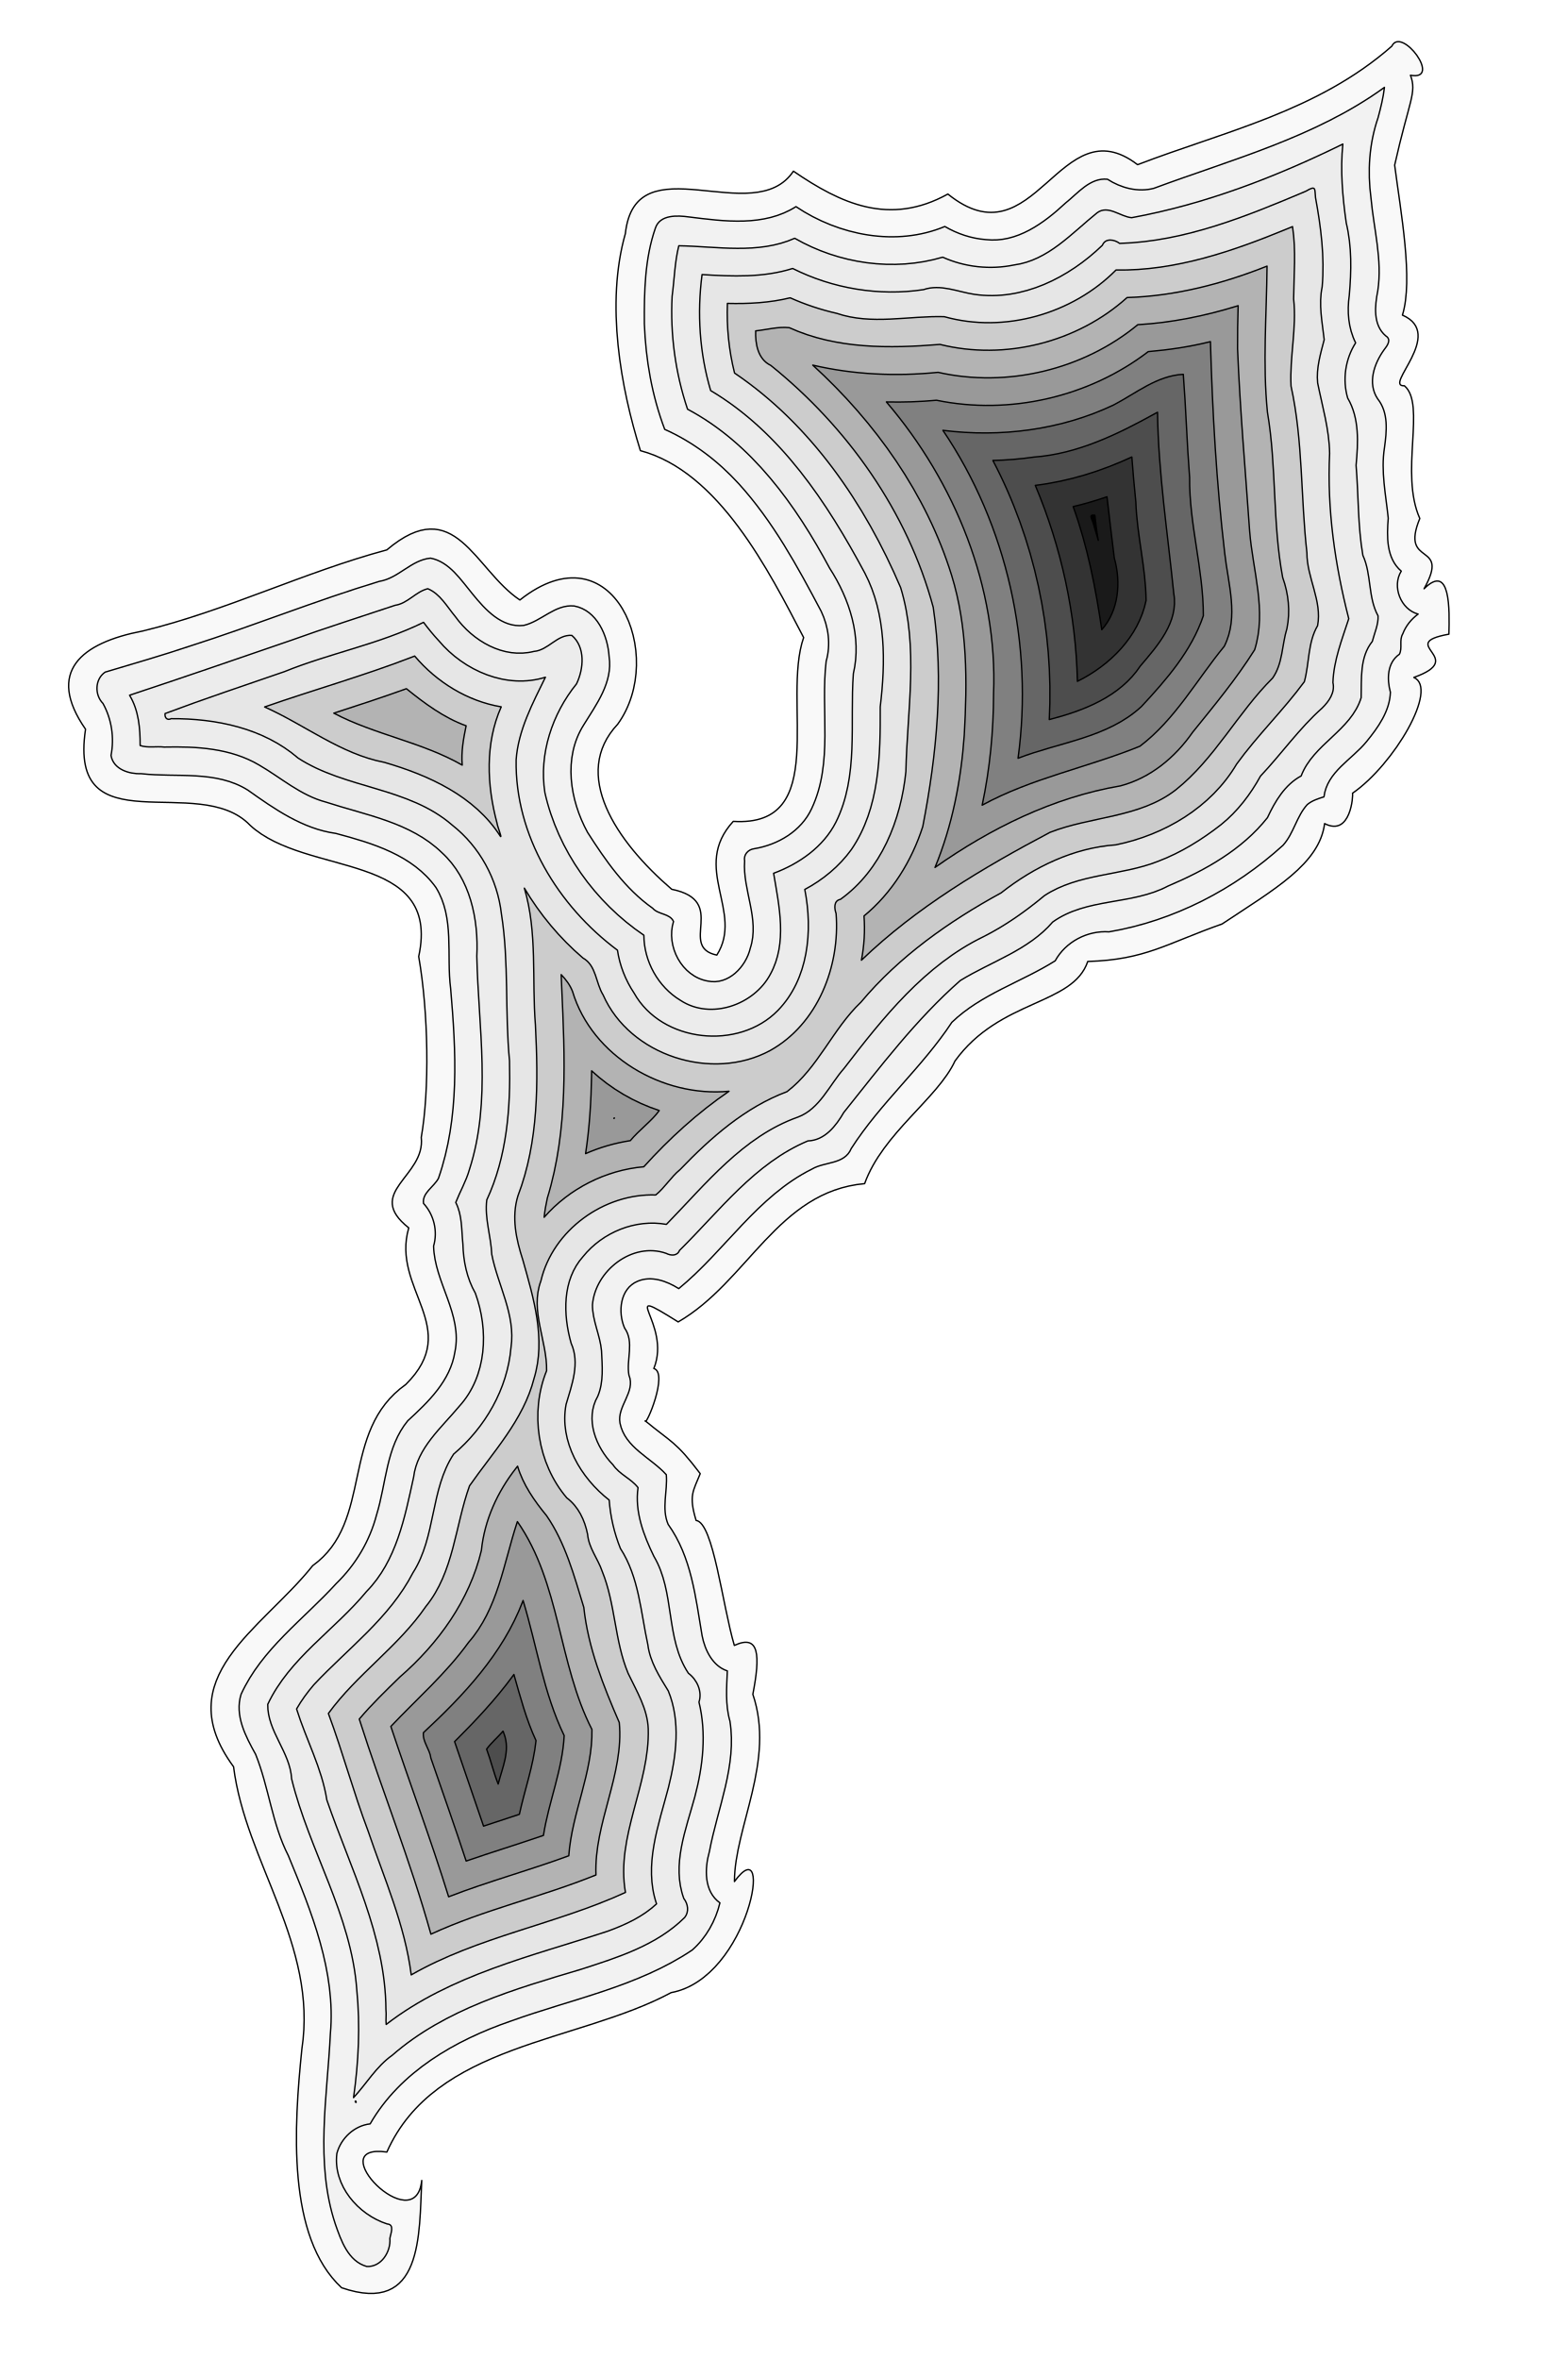
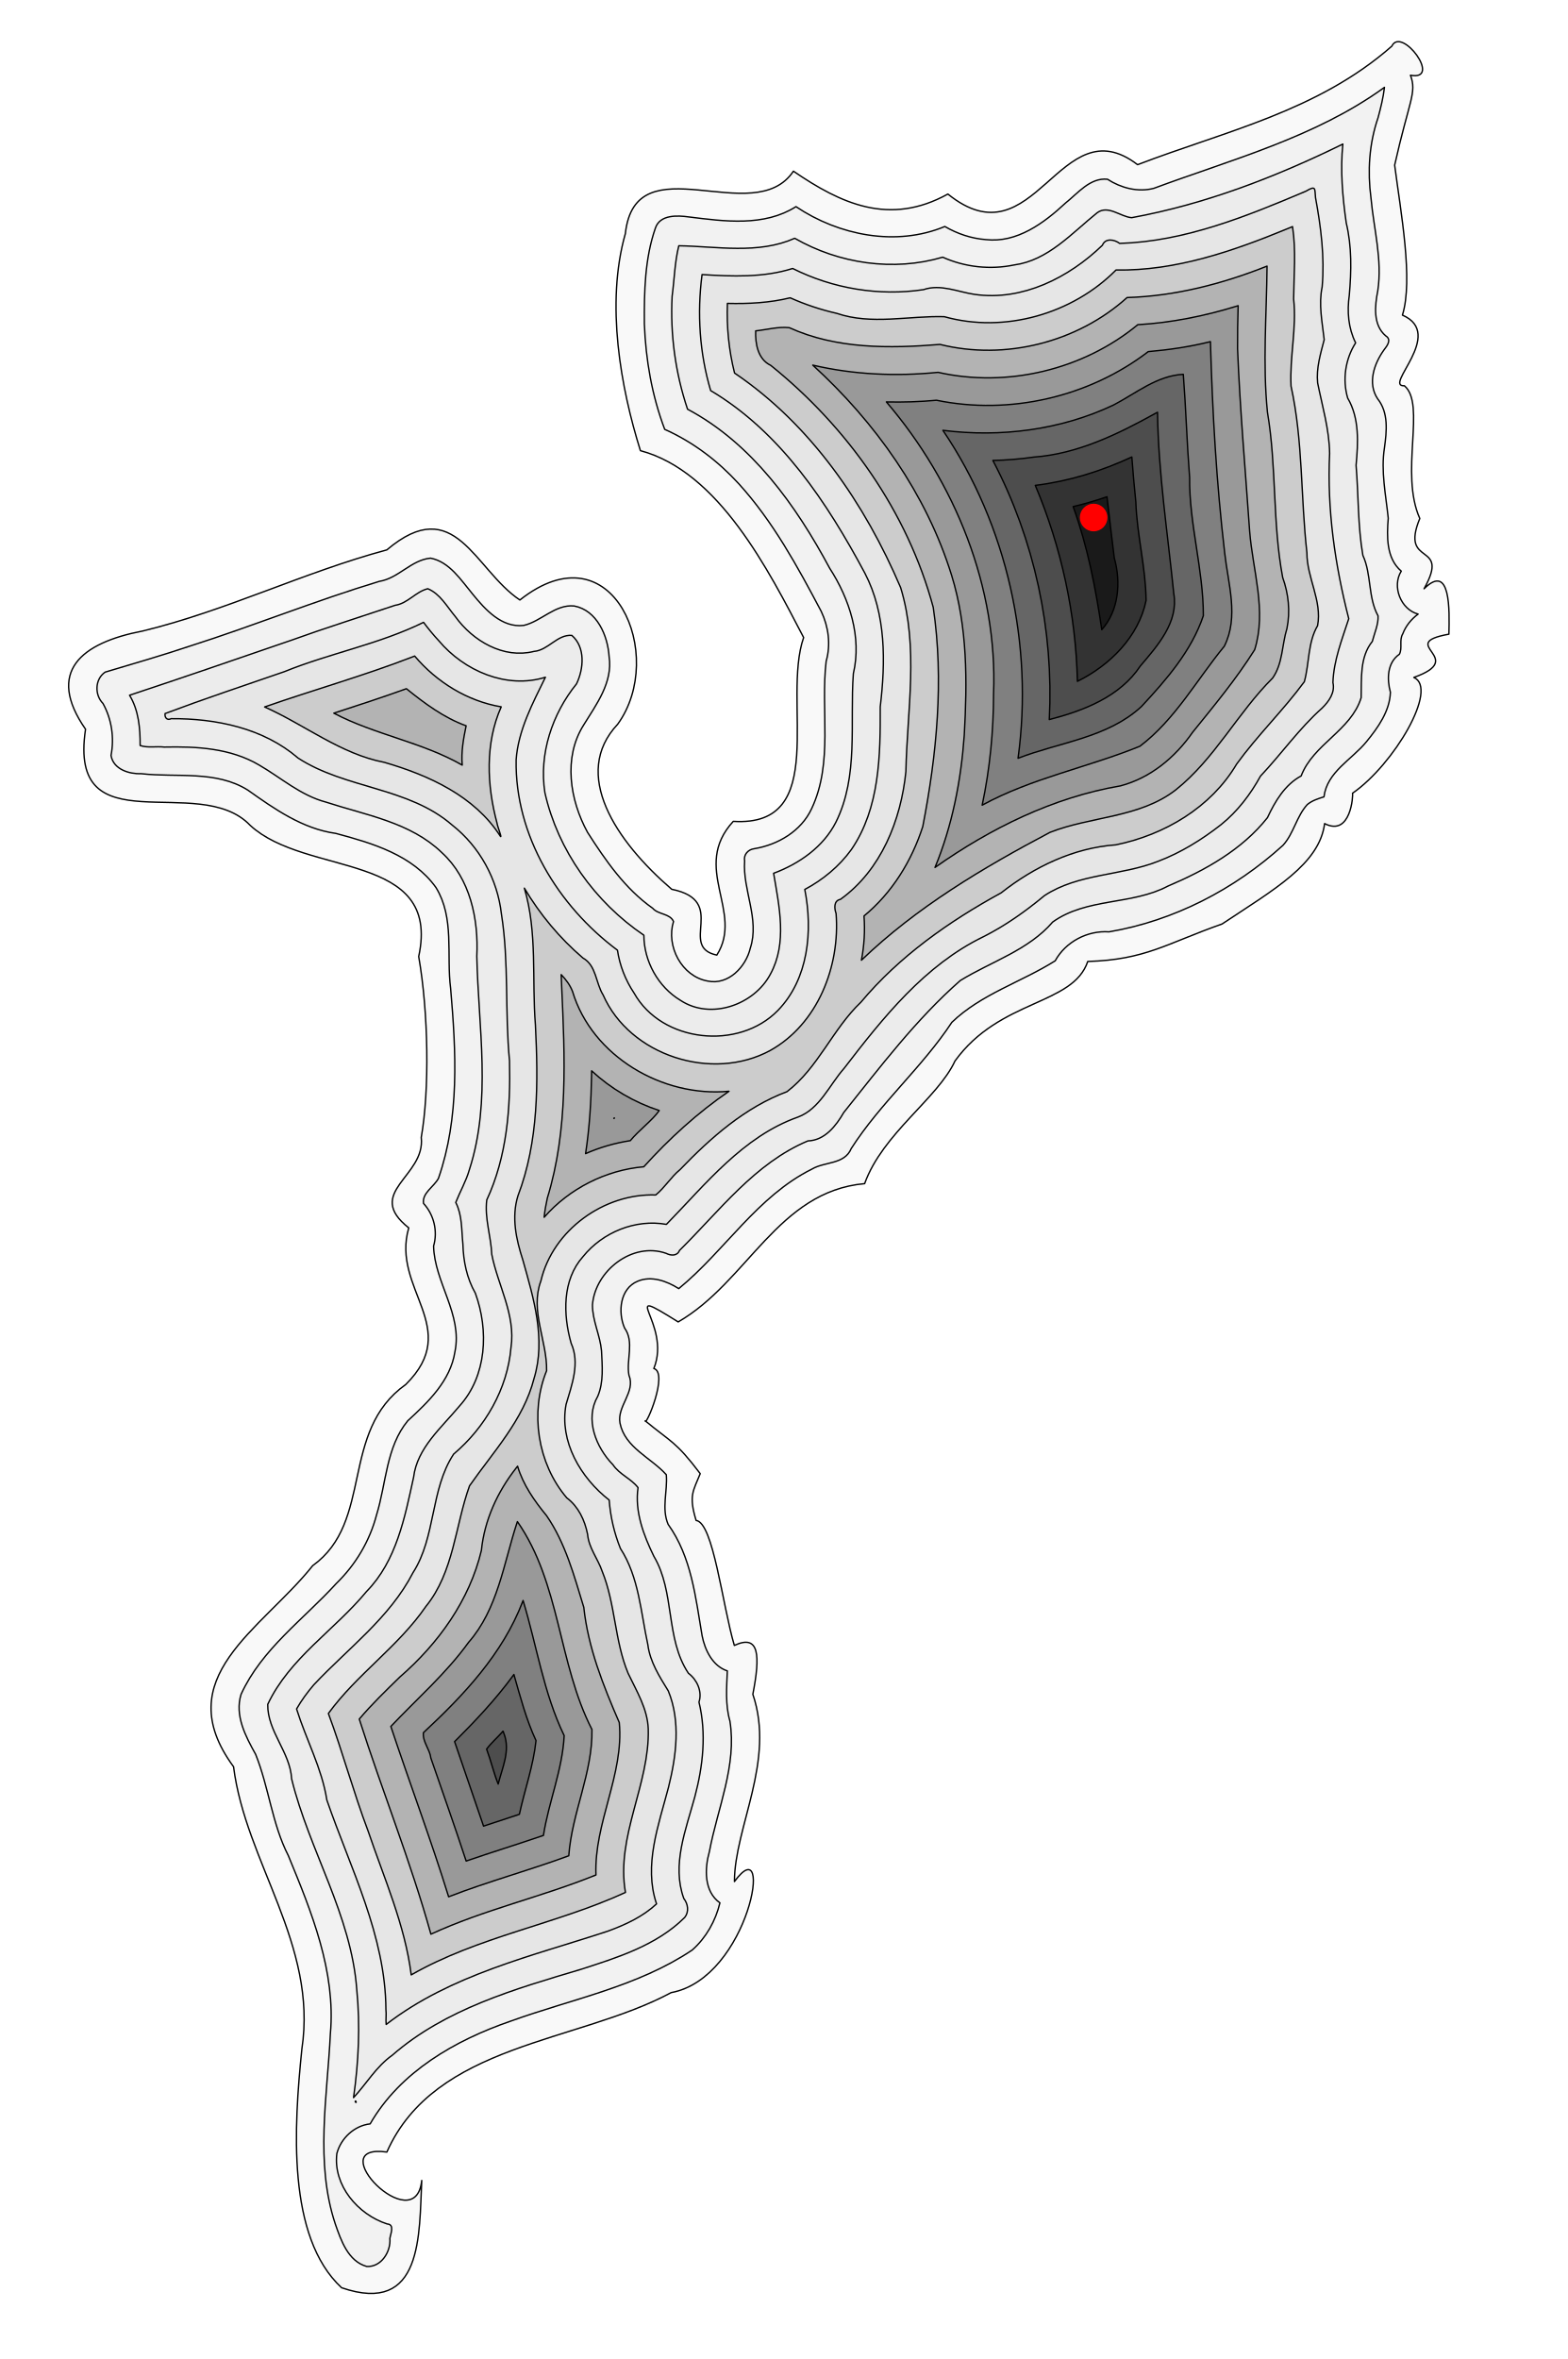
<svg xmlns="http://www.w3.org/2000/svg" version="1.0" width="1134.493" height="1707.277" viewBox="0 0 1134.493 1707.277" id="svg2" xml:space="preserve">
  <defs id="defs278" />
  <g style="display:none" id="Hilfslinien_anzeigen" />
  <path style="fill:#f9f9f9;fill-rule:evenodd;stroke:#000000;stroke-width:1;stroke-linecap:round;stroke-linejoin:round;stroke-miterlimit:4;stroke-dasharray:none;stroke-opacity:1" d="M 1007.486,33.395 C 953.787,80.649 885.902,95.168 823.443,119.185 766.9,75.882 749.287,191.432 686.119,140.441 c -42.326,23.418 -77.625,6.852 -111.796,-16.556 -28.546,42.713 -114.317,-21.434 -121.661,45.175 -14.471,50.831 -3.266,111.848 10.894,157.086 56.899,15.235 92.956,86.939 118.156,135.252 -15.993,45.859 19.475,137.467 -50.934,133.049 -30.847,33.503 8.003,65.465 -11.915,96.789 -28.496,-6.058 8.828,-39.255 -32.633,-47.638 -40.46,-34.759 -72.977,-83.442 -39.122,-119.458 35.903,-49.44 -3.2,-143.473 -70.788,-89.909 -32.894,-21.875 -46.847,-78.098 -96.304,-36.262 -60.415,16.275 -116.089,43.995 -176.733,58.716 -44.454,8.507 -70.311,29.39 -41.365,71.075 -12.96,85.989 81.854,30.481 119.115,69.512 40.482,37.57 138.602,18.541 122.042,95.002 7.109,40.506 7.886,96.682 1.848,130.907 3.208,28.481 -41.689,39.647 -9.052,65.476 -12.964,44.458 39.298,72.354 -2.154,113.321 -48.135,34.201 -22.967,99.194 -67.382,131.147 -37.046,46.525 -104.737,80.967 -57.276,145.515 8.779,69.424 60.907,128.557 49.447,204.331 -5.698,55.842 -11.042,135.831 28.766,172.738 59.136,20.323 56.107,-38.933 58.002,-77.643 -4.479,43.634 -73.892,-27.393 -25.241,-20.566 34.919,-78.611 137.84,-78.945 205.777,-115.379 57.004,-10.517 74.817,-120.055 45.813,-80.391 0.035,-39.423 29.758,-87.281 13.324,-135.509 5.45,-28.066 4.826,-43.858 -13.398,-35.369 -8.752,-29.683 -15.144,-88.758 -27.674,-90.475 -5.53,-18.184 -2.041,-21.27 2.986,-33.86 -17.807,-23.54 -20.921,-22.579 -39.822,-38.233 0.24,4.905 17.067,-34.688 6.238,-37.865 13.285,-32.676 -28.304,-62.466 17.622,-33.704 50.232,-28.942 72.078,-94.477 134.963,-100.077 13.022,-36.318 52.907,-61.646 65.412,-88.782 32.44,-44.926 85.379,-40.112 96.098,-72.005 41.828,-1.268 56.486,-12.768 97.255,-27.148 37.858,-25.143 70.384,-43.311 74.201,-72.642 18.99,9.76 20.746,-20.61 20.183,-21.954 30.107,-20.825 62.473,-75.962 44.394,-83.824 40.066,-14.178 -13.764,-24.198 25.383,-31.311 0.435,-17.269 1.38,-52.046 -17.98,-32.865 19.591,-35.012 -17.858,-14.916 -3.089,-50.864 -14.784,-33.149 4.748,-82.618 -11.151,-96.061 -15.668,0.836 30.063,-37.514 -1.425,-51.133 7.992,-25.453 -1.272,-74.902 -5.619,-108.545 10.522,-46.994 16.214,-52.301 11.431,-65.052 23.299,4.337 -6.442,-35.748 -13.474,-21.058 z" id="path10" />
  <path style="fill:#f2f2f2;fill-rule:evenodd;stroke:#000000;stroke-width:1;stroke-linecap:round;stroke-linejoin:round;stroke-miterlimit:4;stroke-dasharray:none;stroke-opacity:1" d="M 1001.604,63.605 C 951.919,99.403 891.874,115.286 835.236,136.283 c -11.499,3.056 -23.845,-0.252 -33.594,-6.561 -12.58,-1.298 -21.494,10.2 -30.378,17.228 -15.566,14.492 -35.225,29.075 -57.733,26.454 -10.435,-0.785 -20.594,-4.22 -29.607,-9.488 -35.256,14.726 -76.729,6.493 -107.75,-14.359 -23.076,14.643 -51.83,10.652 -77.486,7.455 -8.273,-1.141 -20.931,-1.838 -24.26,7.99 -7.72,22.174 -8.165,46.033 -8.011,69.318 0.984,26.018 5.484,52.016 14.738,76.421 20.385,9.105 38.454,22.785 53.481,39.241 24.843,27.292 42.653,60.039 59.791,92.461 5.345,11.209 7.034,24.136 3.584,36.143 -4.161,35.398 5.294,73.214 -10.534,106.716 -7.548,16.234 -24.355,26.101 -41.556,28.939 -4.478,0.576 -7.796,4.348 -6.924,8.889 -1.522,21.001 10.999,41.971 4.119,63.037 -3.156,13.524 -15.87,27.003 -30.805,23.854 -18.892,-3.317 -30.339,-25.375 -24.781,-43.127 -2.733,-5.946 -11.016,-4.827 -15.109,-9.592 -19.953,-14.059 -34.141,-34.621 -47.113,-54.893 -12.795,-23.362 -17.755,-54.03 -2.867,-77.646 9.191,-14.927 21.247,-30.859 18.471,-49.486 -0.954,-15.257 -8.78,-33.611 -25.285,-36.709 -13.871,-1.322 -23.695,11.072 -36.5,14.053 -15.846,1.919 -27.87,-11.428 -36.939,-22.574 -8.412,-10.076 -16.734,-23.413 -30.529,-26.104 -14.064,1.324 -23.18,14.576 -37.116,16.816 -46.074,13.925 -90.751,32.079 -136.636,46.689 -20.415,6.866 -41.188,12.83 -61.773,18.983 -7.487,5.024 -7.75,16.453 -1.623,22.643 6.349,11.401 8.33,24.978 5.852,37.686 1.674,10.069 13.14,13.538 22.004,13.203 25.611,2.883 54.01,-2.6 77.043,11.87 19.286,13.668 39.642,27.998 63.611,31.323 26.511,7.037 55.779,15.702 72.519,39.133 13.624,21.97 7.496,48.902 10.656,73.178 3.929,45.695 6.52,93.34 -8.82,137.333 -3.256,6.129 -11.964,10.608 -10.814,18.158 7.576,8.173 10.415,20.209 7.289,30.855 0.591,26.139 21.082,49.521 15.451,76.5 -3.22,20.926 -19.268,36.301 -34.125,49.916 -15.728,19.065 -15.557,45.374 -22.607,68.132 -4.935,18.885 -15.158,36.079 -29.147,49.653 -23.666,25.957 -53.98,47.466 -68.918,80.195 -4.763,15.343 3.277,30.413 10.539,43.477 9.63,23.954 11.866,50.303 23.667,73.317 16.83,40.791 34.45,83.82 30.424,128.9 -2.204,45.727 -11.181,93.138 3.555,137.626 4.133,11.866 9.242,26.971 22.758,30.783 10.515,0.606 17.568,-10.683 16.771,-20.281 0.469,-3.345 3.659,-10.124 -1.961,-10.482 -21.114,-6.788 -39.291,-27.984 -36.422,-50.996 2.89,-11.001 12.644,-20.187 24.092,-21.434 21.725,-37.739 61.599,-60.544 101.665,-74.346 44.181,-15.997 91.993,-24.941 131.492,-51.496 10.087,-8.902 16.935,-21.168 20.027,-34.123 -11.667,-8.325 -11.092,-24.824 -7.595,-37.212 5.853,-31.233 19.99,-62.267 14.824,-94.403 -3.424,-11.777 -2.322,-24.383 -1.869,-36.26 -10.662,-3.509 -16.21,-15.053 -18.25,-25.43 -4.718,-27.724 -7.684,-57.057 -24.578,-80.599 -4.944,-11.523 -0.307,-24.041 -1.34,-35.965 -11.105,-12.388 -29.907,-19.511 -33.531,-37.358 -2.256,-12.286 11.51,-22.51 6.469,-34.727 -2.026,-11.292 4.092,-23.925 -3.15,-34.088 -4.95,-11.385 -3.393,-28.474 9.439,-33.83 9.996,-4.24 21.142,-0.137 29.787,5.324 33.406,-27.351 56.843,-66.889 96.459,-86.533 9.241,-5.481 23.551,-3.188 28.371,-14.807 21.071,-32.947 51.356,-58.762 72.846,-91.377 21.225,-20.466 50.26,-29.067 74.803,-44.512 7.534,-13.784 23.403,-22.078 38.975,-20.976 46.937,-7.964 90.851,-30.761 125.943,-62.643 7.78,-8.605 9.809,-20.963 17.549,-29.453 3.449,-2.9 7.976,-4.341 12.094,-5.605 2.19,-18.102 20.261,-26.986 30.747,-39.898 8.404,-10.266 16.899,-22.154 17.343,-35.818 -2.585,-9.436 -2.386,-21.374 6.498,-27.481 2.368,-4.536 -0.322,-10.082 2.441,-14.752 2.186,-5.732 6.183,-10.708 11.127,-14.309 -12.564,-3.335 -19.136,-20.054 -12.209,-31.096 -10.974,-9.358 -10.462,-25.215 -9.42,-38.295 -1.732,-16.961 -5.446,-33.974 -2.731,-51.064 1.609,-11.861 3.082,-25.305 -4.949,-35.361 -7.521,-11.256 -2.527,-25.516 4.695,-35.523 2.291,-2.887 5.534,-7.357 1.176,-10.016 -9.357,-7.891 -7.901,-21.828 -5.774,-32.611 3.415,-22.404 -2.879,-44.754 -4.904,-67.049 -2.601,-19.532 -1.321,-39.578 5.131,-58.278 1.934,-7.251 3.753,-14.486 4.604,-21.93 l -0.525,0.385 z" id="path5342" />
  <path style="fill:#ececec;fill-rule:evenodd;stroke:#000000;stroke-width:1;stroke-linecap:round;stroke-linejoin:round;stroke-miterlimit:4;stroke-dasharray:none;stroke-opacity:1" d="m 972.027,104.266 c -48.514,23.801 -99.637,43.546 -152.895,53.281 -8.194,-0.71 -17.024,-9.45 -24.956,-3.553 -18.344,14.688 -35.504,34.493 -60.134,37.772 -17.246,3.583 -35.608,1.596 -51.672,-5.637 -35.577,10.563 -75.118,4.719 -107.115,-13.68 -26.435,11.783 -56.421,5.845 -83.898,5.418 -2.985,11.855 -3.19,24.351 -4.84,36.512 -1.437,27.621 2.353,55.52 11.154,81.76 46.662,24.812 78.429,69.555 102.881,115.094 14.381,22.242 23.358,49.823 17.152,76.277 -2.639,35.809 3.99,74.146 -12.658,107.563 -9.091,17.932 -26.602,30.083 -45.068,36.951 4.008,23.85 10.026,50.459 -2.305,72.953 -11.752,22.348 -43.266,33.423 -65.113,19 -16.171,-9.729 -26.442,-28.301 -26.49,-47.125 -35.416,-23.987 -62.29,-61.384 -71.667,-103.272 -4.333,-27.994 5.302,-56.899 22.917,-78.65 5.232,-10.878 6.539,-26.506 -3.398,-35.074 -10.671,-0.777 -17.015,10.764 -27.432,11.584 -22.009,5.576 -44.279,-7.631 -56.859,-25.137 -6.066,-7.255 -11.025,-16.538 -19.975,-20.223 -8.787,2.12 -14.471,10.65 -23.674,12 -25.149,8.449 -50.467,16.378 -75.428,25.391 -38.891,13.336 -77.736,26.804 -116.779,39.691 6.61,10.856 7.75,24.072 7.658,36.377 5.488,1.903 11.668,0.455 17.381,1.135 23.421,-0.524 48.036,0.765 68.729,12.994 15.98,9.266 30.159,22.064 48.428,26.848 28.88,9.474 61.208,14.552 83.895,36.588 20.537,18.759 26.618,48.221 25.277,74.972 1.071,51.34 10.829,104.424 -5.398,154.484 -2.303,8.202 -6.959,16.26 -9.851,23.702 4.754,9.174 4.121,19.979 5.168,30.014 0.34,12.451 2.792,24.742 9.019,35.644 9.779,26.792 8.356,59.897 -11.613,81.801 -12.899,15.543 -30.546,30.265 -33.077,51.357 -6.374,29.062 -12.384,60.617 -34.037,82.682 -23.014,27.92 -55.747,48.173 -71.551,81.715 -0.329,19.627 16.259,34.535 17.283,53.938 12.695,51.792 43.229,98.542 47.165,152.56 2.542,26.013 1.353,52.297 -2.337,78.141 9.378,-10.095 16.434,-22.477 27.913,-30.586 38.522,-33.638 88.846,-47.98 136.815,-62.3 26.546,-8.575 54.747,-17.356 74.987,-37.517 3.273,-4.085 2.387,-9.822 -0.648,-13.699 -8.901,-24.414 1.567,-49.982 7.97,-73.608 5.915,-22.228 8.536,-45.891 3.003,-68.523 2.492,-7.667 -1.352,-16.222 -7.657,-20.907 -16.839,-25.346 -9.556,-58.78 -25.004,-84.648 -7.454,-15.341 -13.945,-32.421 -11.445,-49.68 -5.036,-6.555 -13.437,-9.547 -18.125,-16.52 -12.322,-12.613 -20.585,-33.068 -11.023,-49.623 4.391,-10.37 3.207,-22.127 2.697,-32.936 -1.017,-11.226 -6.611,-21.894 -6.547,-33.217 1.968,-24.733 29.017,-45.812 53.359,-37.261 3.332,1.746 8.014,2.059 9.638,-2.108 28.914,-28.448 54.428,-63.138 92.951,-79.268 12.228,-0.364 20.389,-10.915 25.964,-20.578 26.517,-33.131 52.35,-67.385 84.349,-95.487 22.403,-13.787 49.32,-21.92 66.872,-42.342 24.653,-17.687 57.328,-12.15 83.506,-26.051 26.831,-11.373 53.627,-26.293 71.958,-49.491 5.479,-11.759 12.589,-23.844 24.39,-30.19 8.756,-23.07 36.111,-32.822 43.43,-56.611 0.354,-13.721 -1.133,-29.321 8.082,-40.748 1.57,-6.037 4.528,-12.516 4.154,-18.494 -7.433,-13.545 -4.594,-29.92 -10.992,-43.812 -3.706,-21.503 -3.1,-43.491 -4.912,-65.139 1.507,-16.292 2.52,-34.028 -6.062,-48.641 -3.936,-13.33 -1.736,-28.293 5.734,-39.996 -5.343,-10.682 -6.252,-22.762 -4.588,-34.426 1.527,-17.571 1.912,-35.192 -2.207,-52.401 -2.677,-18.828 -4.39,-38.297 -2.449,-57.04 z M 257.449,1520.535 c -1.266,0.337 1.312,2.19 0,0 z" id="path5384" />
  <path style="fill:#e6e6e6;fill-rule:evenodd;stroke:#000000;stroke-width:1;stroke-linecap:round;stroke-linejoin:round;stroke-miterlimit:4;stroke-dasharray:none;stroke-opacity:1" d="m 945.316,138.359 c -42.966,18.17 -87.639,36.447 -134.871,37.803 -3.761,-2.892 -10.297,-4.06 -12.473,1.323 -24.261,23.462 -57.949,40.535 -92.46,35.579 -12.219,-1.788 -24.65,-7.686 -37.031,-3.447 -32.146,4.857 -65.686,-0.75 -94.713,-15.312 -21.163,6.732 -43.718,5.758 -65.588,4.42 -3.665,28.026 -1.828,56.825 6.232,83.949 50.79,30.191 84.326,81.149 111.615,132.123 15.468,29.664 14.998,64.382 11.133,96.73 0.107,35.111 -0.285,73.212 -20.897,103.326 -8.742,12.127 -20.567,21.861 -33.718,28.879 5.87,29.927 2.709,64.753 -19.51,87.594 -28.355,29.047 -83.923,23.309 -104.037,-12.574 -6.207,-9.317 -10.432,-19.982 -12.055,-31.07 -42.975,-31.959 -74.314,-83.172 -73.334,-137.793 1.461,-21.401 12.245,-41.437 21.184,-59.756 -28.068,8.793 -58.873,-4.63 -77.155,-26.391 -3.94,-4.226 -7.596,-8.709 -11.056,-13.334 -32.116,15.798 -67.688,22.284 -100.742,35.691 -28.823,9.986 -57.808,19.579 -86.348,30.324 -0.429,2.952 1.519,5.22 4.404,3.695 32.419,-0.166 66.658,6.794 91.824,28.479 34.223,22.342 79.989,20.992 111.671,48.599 19.839,15.598 32.719,39.209 35.553,64.239 5.592,35.174 2.431,70.961 5.865,106.296 0.843,34.115 -1.854,69.403 -16.47,100.731 -1.65,13.188 3.053,26.135 3.609,39.301 4.366,22.427 17.439,43.866 13.934,67.482 -2.56,29.985 -18.71,57.87 -41.512,77.125 -16.993,25.83 -12.703,59.786 -29.443,85.85 -16.822,32.688 -47.222,54.894 -71.809,81.147 -4.652,5.476 -8.898,11.197 -12.445,17.445 6.842,22.074 18.342,42.823 21.913,65.919 17.061,49.542 42.508,98.139 42.768,151.741 0.445,3.548 -0.227,7.134 0.184,10.682 46.763,-36.136 105.544,-49.397 160.559,-67.557 12.657,-4.641 25.191,-10.405 35.146,-19.709 -9.516,-27.997 1.572,-57.153 8.633,-84.322 5.652,-22.561 8.971,-47.716 -0.137,-69.807 -6.417,-10.431 -13.245,-21.043 -14.797,-33.479 -5.133,-23.491 -6.419,-48.866 -19.855,-69.603 -4.488,-11.169 -7.231,-23.036 -8.129,-35.038 -20.598,-16.04 -36.26,-42.404 -31.207,-69.215 4.158,-14.128 10.193,-29.836 3.674,-44.238 -5.843,-20.66 -6.576,-45.789 8.625,-62.774 14.141,-17.575 37.958,-27.327 60.328,-23.291 28.505,-29.183 55.4,-63.541 95.184,-77.639 15.839,-5.922 22.779,-23.244 33.396,-35.234 28.227,-36.667 58.333,-74.694 100.914,-95.338 15.939,-8.022 30.468,-18.364 44.151,-29.715 24.607,-16.193 55.652,-14.266 82.32,-24.857 16.413,-6.233 31.643,-15.663 45.5,-26.51 11.887,-9.546 21.283,-21.877 28.559,-35.132 15.217,-16.129 28.028,-34.49 44.654,-49.276 4.894,-4.82 9.458,-11.176 7.783,-18.42 0.536,-16.05 6.575,-31.151 11.463,-46.236 -10.012,-39.009 -15.816,-79.325 -13.854,-119.656 -0.237,-17.348 -5.311,-34.114 -8.677,-50.981 -1.097,-10.679 2.137,-21.186 4.752,-31.297 -1.404,-12.629 -4.154,-25.514 -1.476,-38.199 1.899,-21.659 -0.895,-43.332 -4.8,-64.545 -0.708,-6.255 0.707,-9.285 -6.931,-4.729 z" id="path5426" />
  <path style="fill:#cccccc;fill-rule:evenodd;stroke:#000000;stroke-width:1;stroke-linecap:round;stroke-linejoin:round;stroke-miterlimit:4;stroke-dasharray:none;stroke-opacity:1" d="m 932.023,165.479 c -39.421,16.249 -81.013,30.696 -124.205,29.934 -31.614,31.907 -80.839,45.961 -124.334,33.768 -25.855,-0.729 -52.547,6.2 -77.783,-2.391 -11.578,-2.63 -22.893,-6.411 -33.73,-11.26 -14.834,3.647 -30.216,4.428 -45.438,4.049 -0.631,16.954 1.03,33.978 5.178,50.42 55.305,37.385 94.314,94.588 120.218,155.27 13.256,43.268 4.71,88.888 3.801,133.107 -3.507,35.082 -17.946,71.437 -47.408,92.531 -4.999,0.919 -4.388,6.692 -3.133,10.201 3.007,38.096 -13.223,79.991 -47.711,99.186 -41.962,22.765 -101.526,3.837 -120.922,-40.236 -5.37,-8.628 -4.808,-21.248 -14.611,-26.742 -16.797,-14.348 -31.13,-31.549 -42.394,-50.543 9.569,32.179 5.363,66.037 8.012,99.013 2.06,41.426 2.398,84.313 -12.648,123.647 -4.809,15.541 -1.302,31.554 3.555,46.507 7.751,27.582 16.828,57.226 8.08,85.733 -7.619,29.935 -29.513,53.029 -46.683,77.657 -10.429,28.96 -11.362,62.481 -31.599,87.3 -19.903,29.008 -49.943,49.053 -70.57,77.457 10.417,28.069 18.144,57.036 28.735,85.039 11.606,34.295 26.682,67.936 31.23,104.156 48.438,-27.766 104.69,-36.569 155.074,-59.676 -7.087,-40.642 17.652,-78.144 16.5,-118.353 -0.544,-14.679 -8.452,-27.307 -14.591,-40.279 -9.835,-23.605 -9.124,-50.059 -18.747,-73.748 -3.149,-9.284 -9.684,-16.786 -10.578,-26.855 -2.041,-10.208 -6.618,-20.002 -15.074,-26.34 -21.188,-24.926 -26.787,-61.747 -14.588,-92.016 0.458,-21.617 -12.197,-43.413 -4.134,-64.935 8.624,-36.835 45.776,-63.536 83.136,-62.243 6.59,-5.368 10.978,-12.943 17.584,-18.345 22.182,-23.061 47.018,-45.057 77.408,-56.418 22.63,-17.299 33.06,-45.331 53.498,-64.729 27.8,-33.191 63.738,-58.505 101.492,-79.132 23.834,-18.767 52.47,-32.638 83.046,-34.768 35.098,-7.163 68.907,-27.007 87.443,-58.445 15.096,-20.856 33.862,-38.968 49.019,-59.617 3.694,-13.398 2.407,-28.223 9.584,-40.561 3.417,-18 -7.815,-34.787 -7.72,-52.752 -4.565,-40.159 -2.759,-81.008 -11.5,-120.646 -1.058,-21.095 4.194,-41.954 1.888,-63.02 0.152,-17.476 1.855,-35.103 -0.806,-52.404 -1.191,0.493 -2.383,0.987 -3.574,1.48 z M 297.951,475.662 c -34.952,13.482 -71.089,23.64 -106.412,35.988 29.084,12.884 54.946,34.022 86.637,40.08 32.136,9.331 65.4,24.344 84.066,53.565 1.327,1.476 -2.147,-7.091 -2.459,-9.527 -7.377,-27.451 -8.74,-57.739 3.021,-84.201 -24.453,-4.109 -46.751,-17.921 -62.652,-36.764 -0.734,0.286 -1.467,0.573 -2.201,0.859 z" id="path5468" />
  <path style="fill:#b3b3b3;fill-rule:evenodd;stroke:#000000;stroke-width:1;stroke-linecap:round;stroke-linejoin:round;stroke-miterlimit:4;stroke-dasharray:none;stroke-opacity:1" d="m 917.145,192.596 c -32.187,12.834 -66.506,21.717 -101.316,22.75 -35.989,32.445 -88.367,45.667 -135.408,33.922 -36.541,2.966 -75.021,3.399 -109.043,-12.105 -8.063,-0.916 -16.245,1.458 -24.373,2.297 -0.357,9.225 1.525,20.514 10.89,24.97 55.547,44.691 98.984,105.925 117.628,175.113 7.821,52.744 2.537,106.603 -7.57,158.634 -7.97,24.863 -22.266,48.061 -42.543,64.737 0.821,10.695 0.14,21.494 -1.871,32.025 39.869,-38.32 87.879,-66.851 136.498,-92.539 29.8,-11.713 64.876,-10.442 91.013,-30.729 28.261,-22.477 44.778,-55.697 70.149,-80.938 7.423,-10.57 6.666,-23.962 10.371,-35.934 2.472,-12.289 1.153,-25.037 -3.092,-36.812 -7.457,-39.496 -4.315,-80.158 -11.044,-119.65 -3.533,-35.147 -0.589,-70.63 -0.288,-105.739 z M 294.158,498.432 c -17.37,6.297 -34.95,12.007 -52.525,17.707 29.654,15.612 63.934,20.936 92.947,37.598 -0.85,-9.524 0.89,-19.139 2.822,-28.461 -16.123,-5.78 -30.297,-16.426 -43.244,-26.844 z m 112.406,215.51 c 2.313,51.102 4.823,103.635 -10.375,153.139 -1.003,4.585 -1.856,9.212 -2.303,13.887 18.215,-20.772 44.61,-34.147 72.133,-36.545 18.457,-20.408 38.926,-39.106 61.67,-54.648 -47.931,4.589 -99.144,-25.192 -113.285,-72.295 -1.782,-4.589 -4.783,-8.602 -8.188,-12.115 0.116,2.859 0.232,5.719 0.348,8.578 z m -32.965,348.529 c -13.512,17.167 -22.93,37.739 -25.139,59.565 -8.596,36.21 -31.278,67.614 -59.093,91.712 -10.052,9.847 -20.234,19.61 -29.313,30.382 16.592,52.126 37.187,102.943 51.857,155.684 38.512,-17.797 80.245,-26.916 119.473,-42.855 -1.444,-37.798 20.416,-72.598 16.879,-110.312 -11.587,-26.691 -22.577,-54.205 -25.68,-83.357 -6.982,-22.782 -13.296,-46.604 -26.976,-66.383 -8.788,-10.693 -16.976,-22.357 -20.957,-35.772 l -0.618,0.786 -0.433,0.551 z" id="path5510" />
  <path style="fill:#999999;fill-rule:evenodd;stroke:#000000;stroke-width:1;stroke-linecap:round;stroke-linejoin:round;stroke-miterlimit:4;stroke-dasharray:none;stroke-opacity:1" d="m 894.947,221.643 c -23.175,7.111 -47.122,11.955 -71.352,13.342 -39.597,32.635 -94.494,45.786 -144.562,34.488 -30.252,3.031 -61.071,1.736 -90.719,-5.227 45.251,41.312 82.252,93.227 100.502,152.107 11.579,37.376 11.368,76.988 9.166,115.658 -2.312,32.714 -8.618,65.391 -21.186,95.785 40.182,-28.298 85.465,-50.704 134.227,-59.035 21.7,-5.686 39.624,-20.603 52.281,-38.817 15.644,-19.35 31.678,-38.654 44.879,-59.695 8.886,-28.223 -1.422,-57.363 -3.631,-85.827 -3.072,-44.012 -6.994,-88.003 -8.747,-132.083 -0.061,-10.367 0.111,-20.735 0.433,-31.098 l -0.955,0.296 -0.336,0.104 z M 428.221,777.943 c -0.303,19.056 -1.478,38.129 -4.346,56.982 10.317,-4.538 21.238,-7.693 32.377,-9.4 6.304,-7.667 15.791,-14.451 20.936,-21.795 -18.114,-5.933 -34.95,-15.777 -48.93,-28.742 -0.012,0.985 -0.025,1.97 -0.037,2.955 z m -54.137,324.578 c -9.572,29.308 -13.841,62.081 -34.911,86.096 -16.222,22.508 -37.292,40.794 -56.259,60.865 13.682,41.179 28.99,81.811 41.83,123.27 28.565,-11.11 58.225,-19.066 86.967,-29.678 2.246,-31.103 17.371,-60.085 16.768,-91.404 -24.494,-47.786 -22.797,-105.613 -53.957,-150.43 l -0.323,0.946 -0.114,0.335 z" id="path5552" />
  <path style="fill:#808080;fill-rule:evenodd;stroke:#000000;stroke-width:1;stroke-linecap:round;stroke-linejoin:round;stroke-miterlimit:4;stroke-dasharray:none;stroke-opacity:1" d="m 875.707,247.375 c -14.62,3.62 -29.565,5.807 -44.561,7.105 -42.918,32.872 -100.279,46.096 -153.242,35.186 -12.062,1.1 -24.188,1.516 -36.297,1.221 49.755,58.161 80.667,134.177 77.595,211.33 -0.06,27.017 -2.644,54.062 -8.255,80.502 35.879,-19.63 76.624,-27.343 114.189,-42.651 25.517,-19.333 41.05,-47.988 61.066,-72.337 10.723,-21.308 2.715,-45.3 0.292,-67.541 -5.972,-50.768 -8.89,-101.85 -10.321,-152.933 l -0.467,0.119 z M 444.434,809.104 c -0.466,0.894 0.991,-0.218 0,0 z M 378.312,1159.164 c -14.395,37.708 -42.742,67.841 -71.814,94.807 -0.758,6.596 4.654,11.976 5.383,18.422 8.582,24.81 17.356,49.557 25.547,74.499 18.568,-6.421 37.365,-12.16 55.941,-18.557 3.803,-24.317 13.788,-47.46 15.004,-72.213 -14.939,-30.898 -19.829,-65.214 -29.746,-97.793 l -0.314,0.834 z" id="path5594" />
  <path style="fill:#666666;fill-rule:evenodd;stroke:#000000;stroke-width:1;stroke-linecap:round;stroke-linejoin:round;stroke-miterlimit:4;stroke-dasharray:none;stroke-opacity:1" d="m 856.523,270.908 c -19.139,0.956 -34.249,13.766 -50.525,22.219 -38.198,18.087 -81.712,23.577 -123.473,18.316 46.535,68.837 65.61,155.172 54.389,237.34 29.957,-11.662 64.749,-14.733 89.268,-37.399 18.102,-19.419 36.364,-40.385 44.869,-65.798 0.025,-33.556 -10.31,-66.345 -9.947,-100.022 -1.953,-24.838 -2.645,-49.916 -4.58,-74.655 z m -485.188,941.871 c -12.571,17.172 -27.229,32.68 -42.27,47.69 6.994,20.378 14.003,40.752 20.949,61.146 8.645,-2.849 17.29,-5.698 25.936,-8.547 3.867,-17.807 10.135,-35.131 12.043,-53.334 -7.117,-15.301 -11.372,-31.699 -16.002,-47.861 l -0.587,0.81 -0.07,0.096 z" id="path5636" />
  <path style="fill:#4d4d4d;fill-rule:evenodd;stroke:#000000;stroke-width:1;stroke-linecap:round;stroke-linejoin:round;stroke-miterlimit:4;stroke-dasharray:none;stroke-opacity:1" d="m 836.289,299.205 c -27.279,15.088 -56.257,29.287 -87.839,31.593 -9.855,1.417 -19.796,2.237 -29.75,2.448 30.099,57.343 44.158,122.882 40.83,187.523 24.825,-6.383 51.182,-16.524 65.897,-38.768 12.482,-14.668 27.845,-31.823 24.201,-52.49 C 845.224,385.856 838.446,342.334 837.873,298.381 l -0.887,0.462 -0.697,0.363 z M 363.625,1253.471 c -3.751,4.214 -8.048,7.883 -11.402,12.414 3.117,8.324 5.098,17.07 8.385,25.283 2.967,-11.898 8.925,-24.067 4.232,-36.387 -0.378,-0.324 -0.475,-3.006 -1.215,-1.31 z" id="path5678" />
  <path style="fill:#333333;fill-rule:evenodd;stroke:#000000;stroke-width:1;stroke-linecap:round;stroke-linejoin:round;stroke-miterlimit:4;stroke-dasharray:none;stroke-opacity:1" d="m 819.277,330.738 c -22.099,10.243 -45.652,17.625 -69.879,20.545 18.869,44.821 29.388,93.184 30.488,141.816 23.474,-11.576 44.346,-32.278 49.701,-58.51 -0.214,-23.885 -6.598,-47.305 -7.404,-71.211 -1.132,-10.852 -2.088,-21.823 -2.906,-32.641 z" id="path5720" />
  <path style="fill:#1a1a1a;fill-rule:evenodd;stroke:#000000;stroke-width:1;stroke-linecap:round;stroke-linejoin:round;stroke-miterlimit:4;stroke-dasharray:none;stroke-opacity:1" d="m 800.312,359.867 c -7.729,2.6 -15.555,4.933 -23.502,6.77 10.412,28.749 16.264,58.901 20.713,89.078 12.402,-13.944 13.975,-34.496 9.05,-51.892 -1.787,-14.763 -3.623,-29.52 -5.28,-44.298 l -0.944,0.329 -0.036,0.013 z" id="path5762" />
-   <path style="fill:#000000;fill-rule:evenodd;stroke:#000000;stroke-width:1;stroke-linecap:round;stroke-linejoin:round;stroke-miterlimit:4;stroke-dasharray:none;stroke-opacity:1" d="m 792.512,372.92 c -5.345,-0.919 -1.48,3.542 -1.047,6.26 1.202,3.54 2.962,10.195 3.523,11.879 -1.111,-5.953 -1.836,-12.326 -2.477,-18.139 z" id="path5804" />
+   <circle style="opacity:1;fill:#ff0000;fill-opacity:1;stroke:none;stroke-width:1;stroke-linecap:round;stroke-linejoin:round;stroke-miterlimit:4;stroke-dasharray:none;stroke-opacity:1" id="path4146" cx="791.62" cy="374.546" r="10" />
</svg>
